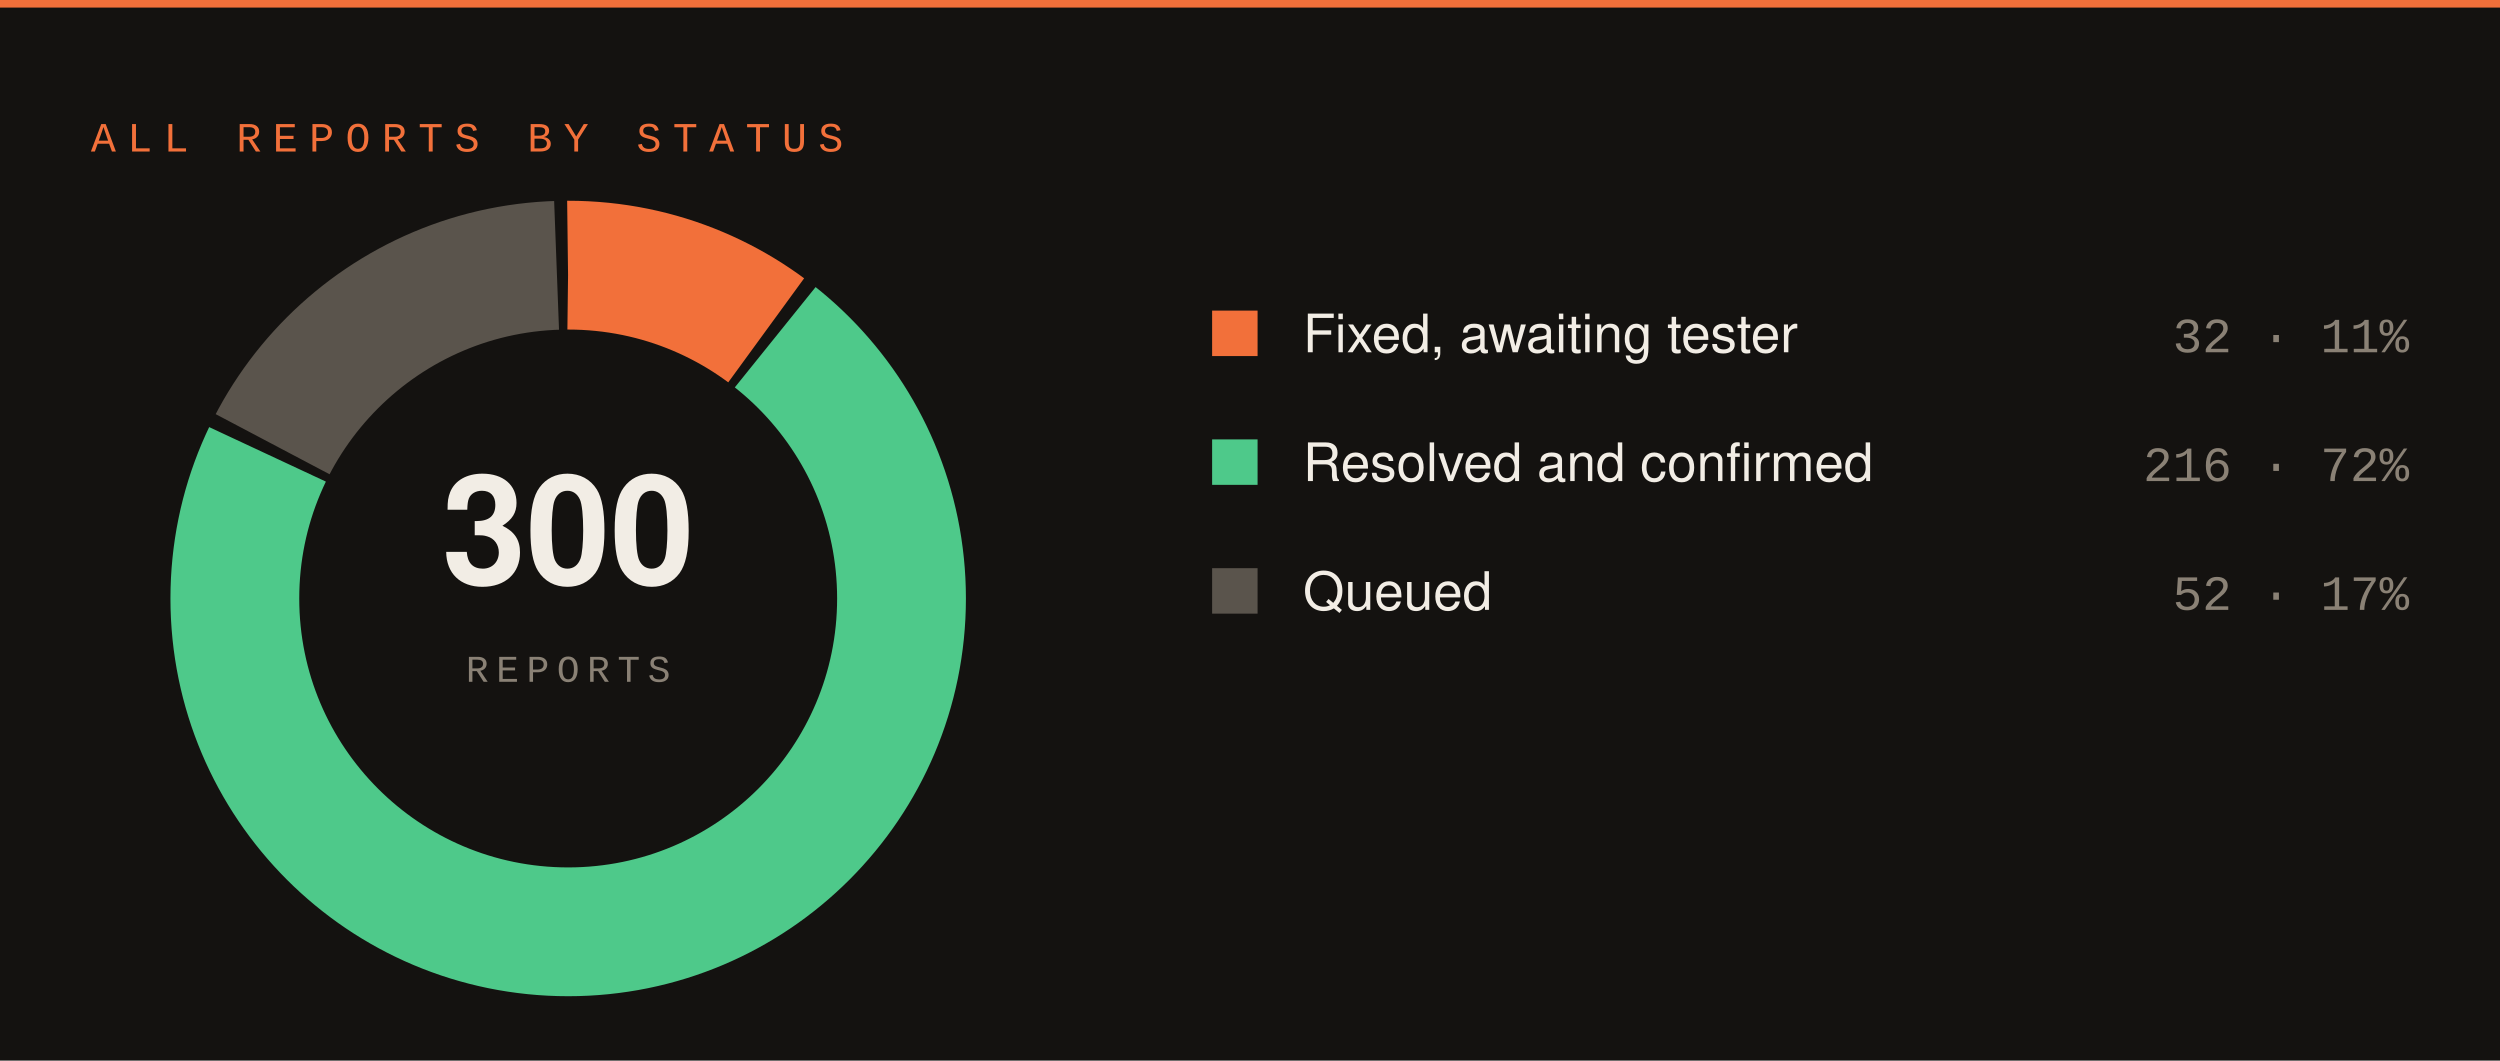
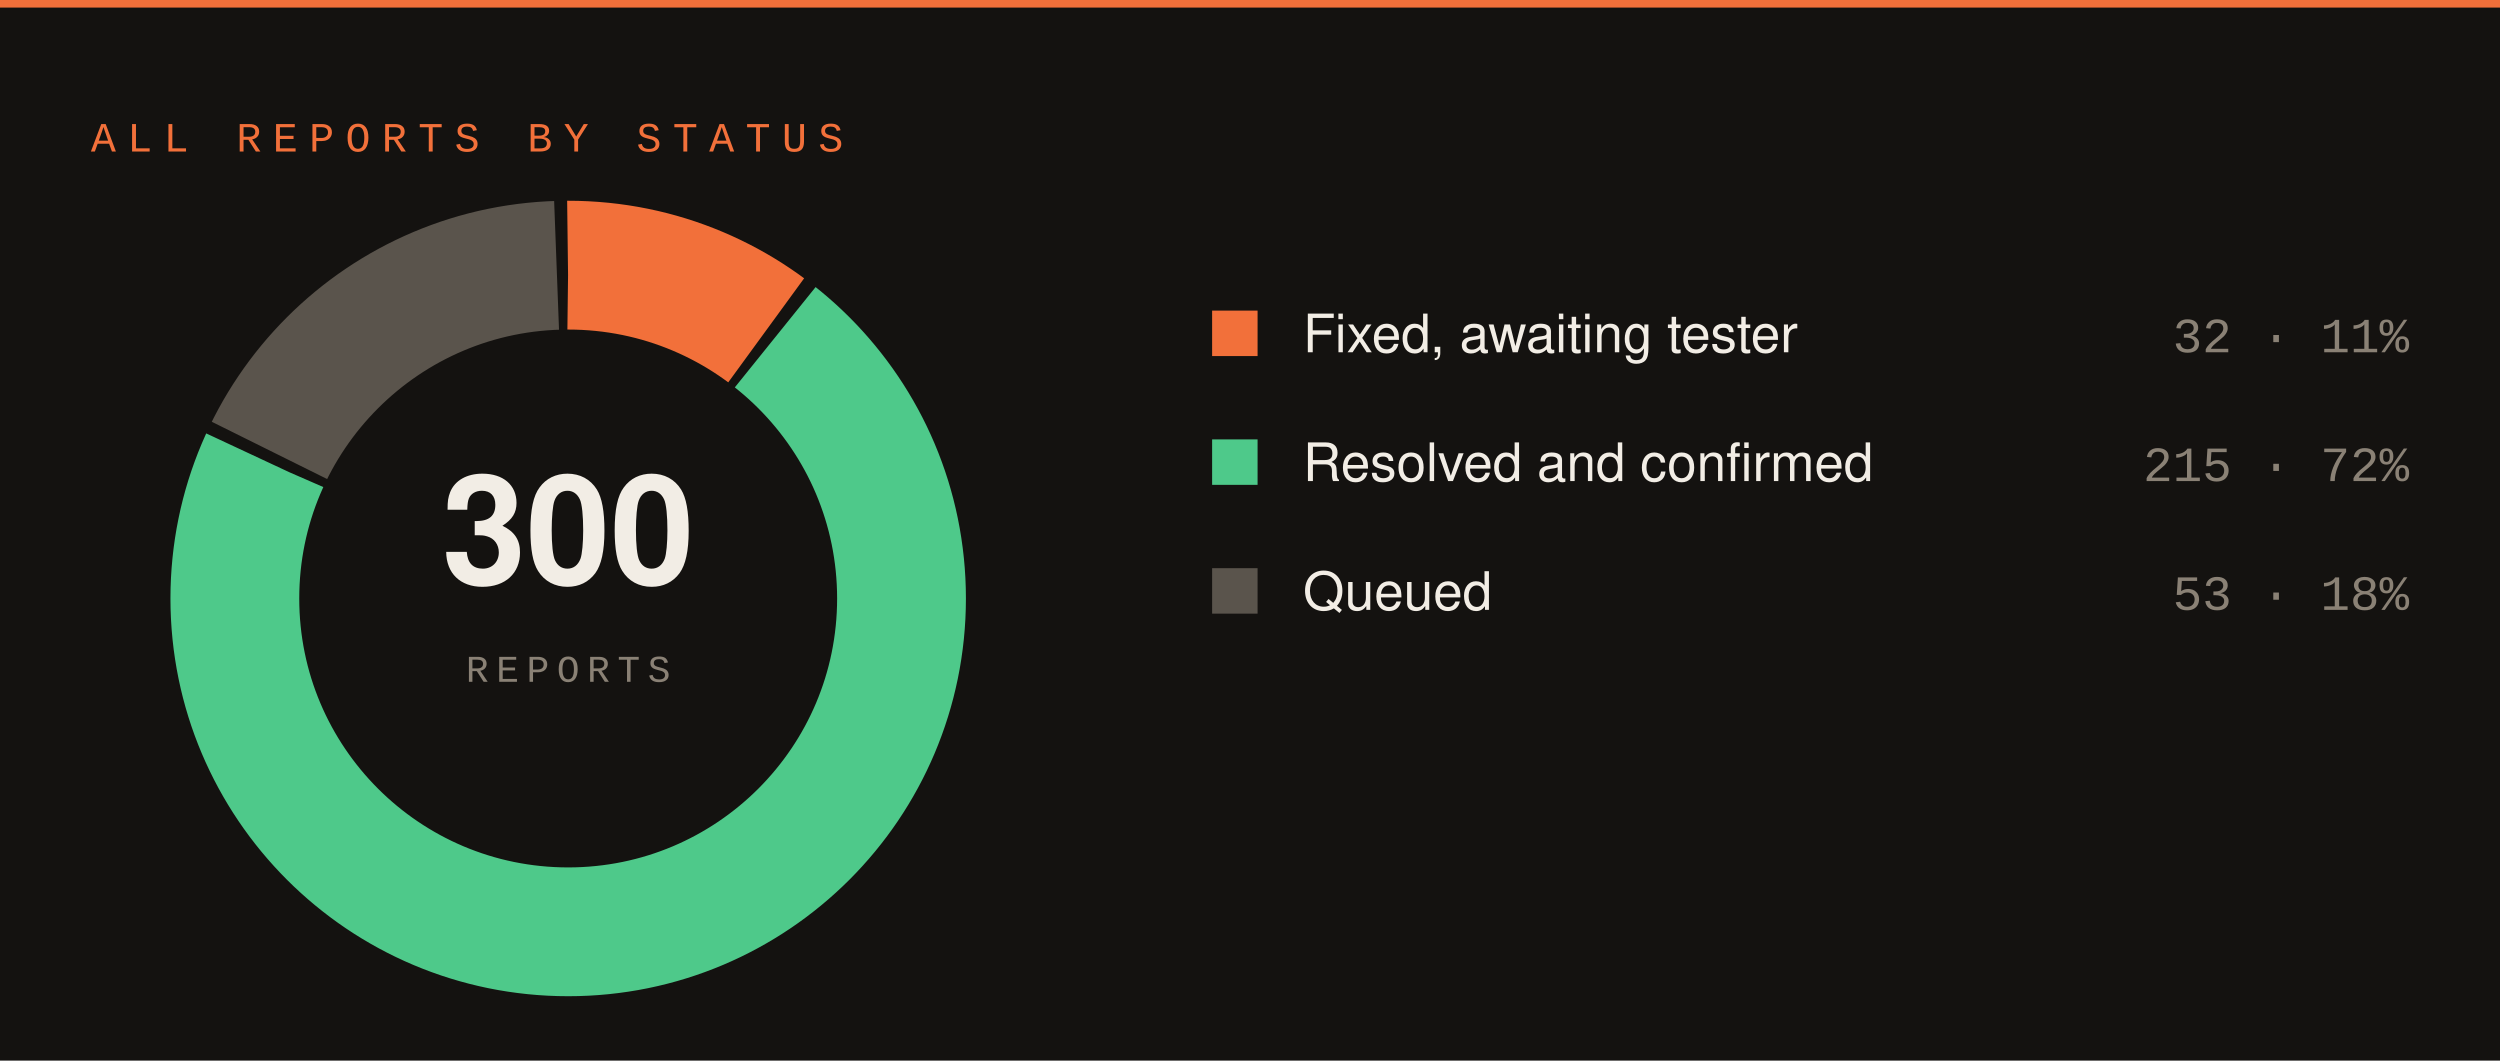
<svg xmlns="http://www.w3.org/2000/svg" width="660" height="280" viewBox="0 0 660 280">
  <rect width="660" height="280" fill="#141210" />
  <rect x="0" y="0" width="660" height="2" fill="#f2703a" />
  <text x="24" y="40" font-family="SFMono-Regular,Consolas,Liberation Mono,monospace" font-size="11" letter-spacing="3" fill="#f2703a">ALL REPORTS BY STATUS</text>
  <circle cx="150" cy="158" r="88" fill="none" stroke="#f2703a" stroke-width="34" stroke-dasharray="55.98 496.94" stroke-dashoffset="-0.00" transform="rotate(-90 150 158)" />
-   <circle cx="150" cy="158" r="88" fill="none" stroke="#4ec98a" stroke-width="34" stroke-dasharray="395.10 157.82" stroke-dashoffset="-58.98" transform="rotate(-90 150 158)" />
-   <circle cx="150" cy="158" r="88" fill="none" stroke="#5a544c" stroke-width="34" stroke-dasharray="92.84 460.08" stroke-dashoffset="-457.08" transform="rotate(-90 150 158)" />
+   <circle cx="150" cy="158" r="88" fill="none" stroke="#4ec98a" stroke-width="34" stroke-dasharray="393.26 159.66" stroke-dashoffset="-58.98" transform="rotate(-90 150 158)" />
+   <circle cx="150" cy="158" r="88" fill="none" stroke="#5a544c" stroke-width="34" stroke-dasharray="94.68 458.24" stroke-dashoffset="-455.24" transform="rotate(-90 150 158)" />
  <text x="150" y="154" font-family="-apple-system,Segoe UI,Helvetica,Arial,sans-serif" font-size="40" font-weight="700" fill="#f2ede5" text-anchor="middle">300</text>
  <text x="150" y="180" font-family="SFMono-Regular,Consolas,Liberation Mono,monospace" font-size="10" letter-spacing="2" fill="#8a8175" text-anchor="middle">REPORTS</text>
  <rect x="320" y="82" width="12" height="12" fill="#f2703a" />
  <text x="344" y="93" font-family="-apple-system,Segoe UI,Helvetica,Arial,sans-serif" font-size="14" fill="#f2ede5">Fixed, awaiting tester</text>
  <text x="636" y="93" font-family="SFMono-Regular,Consolas,Liberation Mono,monospace" font-size="13" fill="#8a8175" text-anchor="end">32 · 11%</text>
  <rect x="320" y="116" width="12" height="12" fill="#4ec98a" />
  <text x="344" y="127" font-family="-apple-system,Segoe UI,Helvetica,Arial,sans-serif" font-size="14" fill="#f2ede5">Resolved and confirmed</text>
-   <text x="636" y="127" font-family="SFMono-Regular,Consolas,Liberation Mono,monospace" font-size="13" fill="#8a8175" text-anchor="end">216 · 72%</text>
+   <text x="636" y="127" font-family="SFMono-Regular,Consolas,Liberation Mono,monospace" font-size="13" fill="#8a8175" text-anchor="end">215 · 72%</text>
  <rect x="320" y="150" width="12" height="12" fill="#5a544c" />
  <text x="344" y="161" font-family="-apple-system,Segoe UI,Helvetica,Arial,sans-serif" font-size="14" fill="#f2ede5">Queued</text>
-   <text x="636" y="161" font-family="SFMono-Regular,Consolas,Liberation Mono,monospace" font-size="13" fill="#8a8175" text-anchor="end">52 · 17%</text>
+   <text x="636" y="161" font-family="SFMono-Regular,Consolas,Liberation Mono,monospace" font-size="13" fill="#8a8175" text-anchor="end">53 · 18%</text>
</svg>
